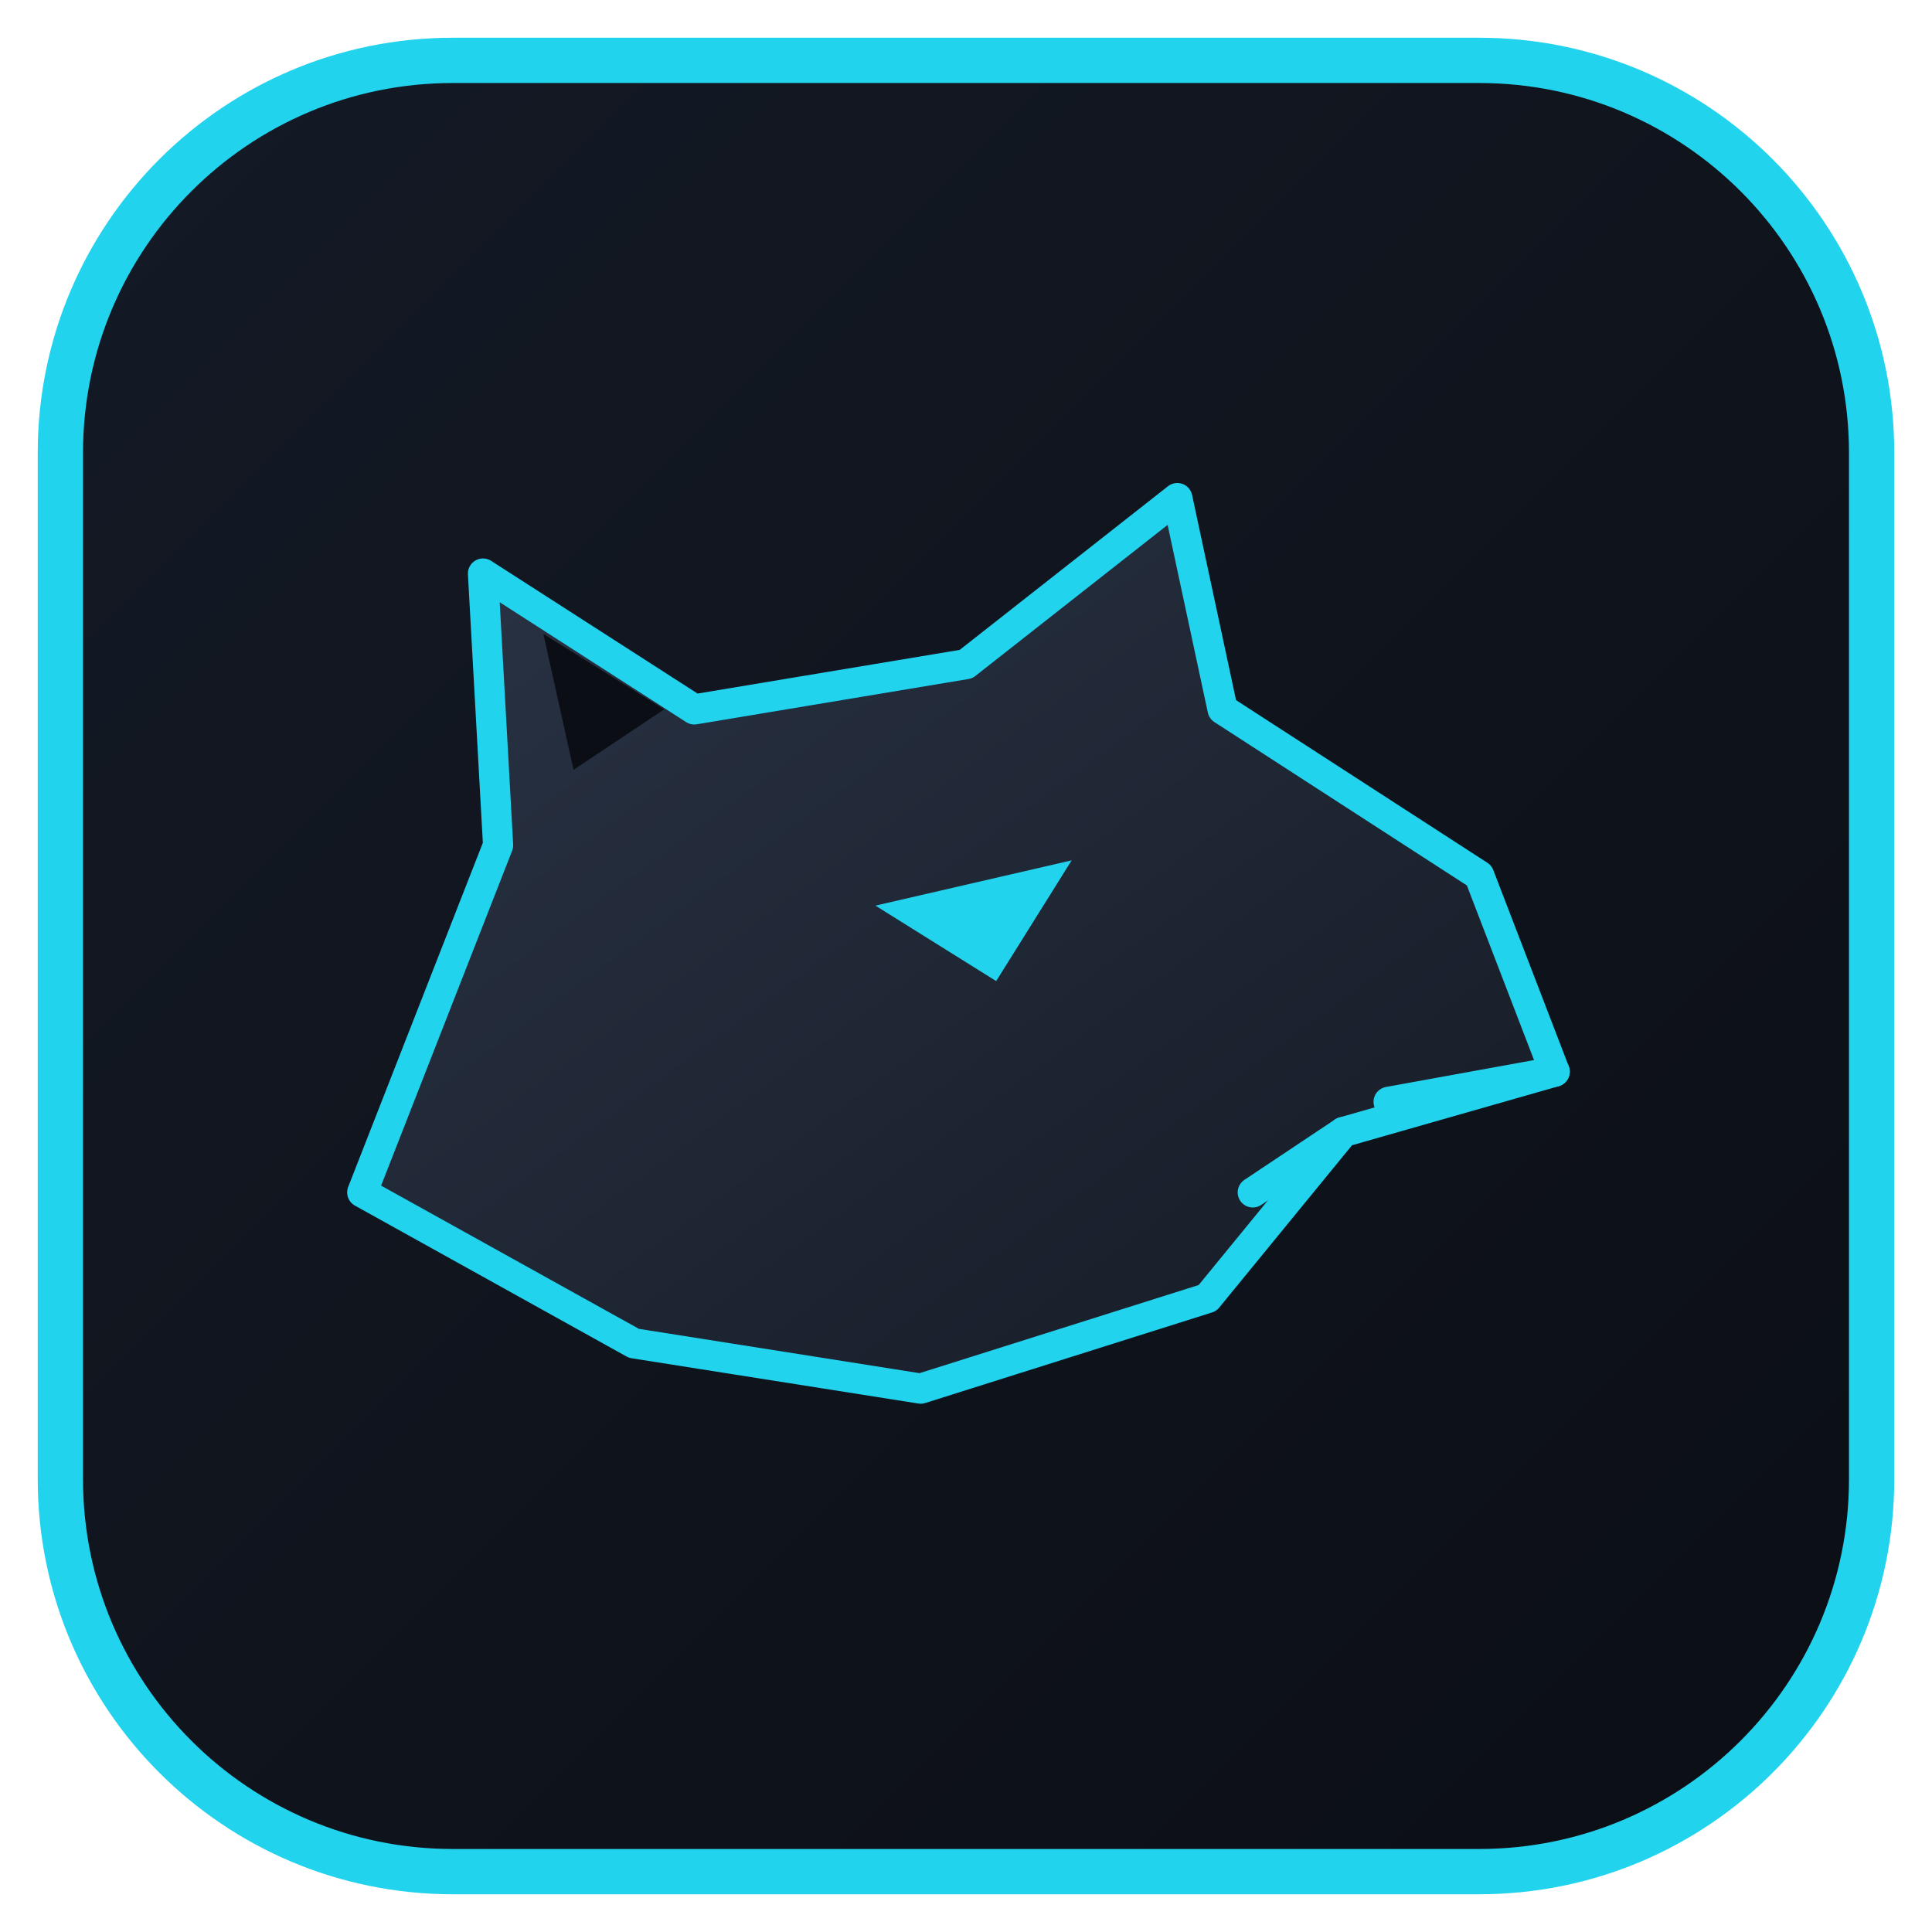
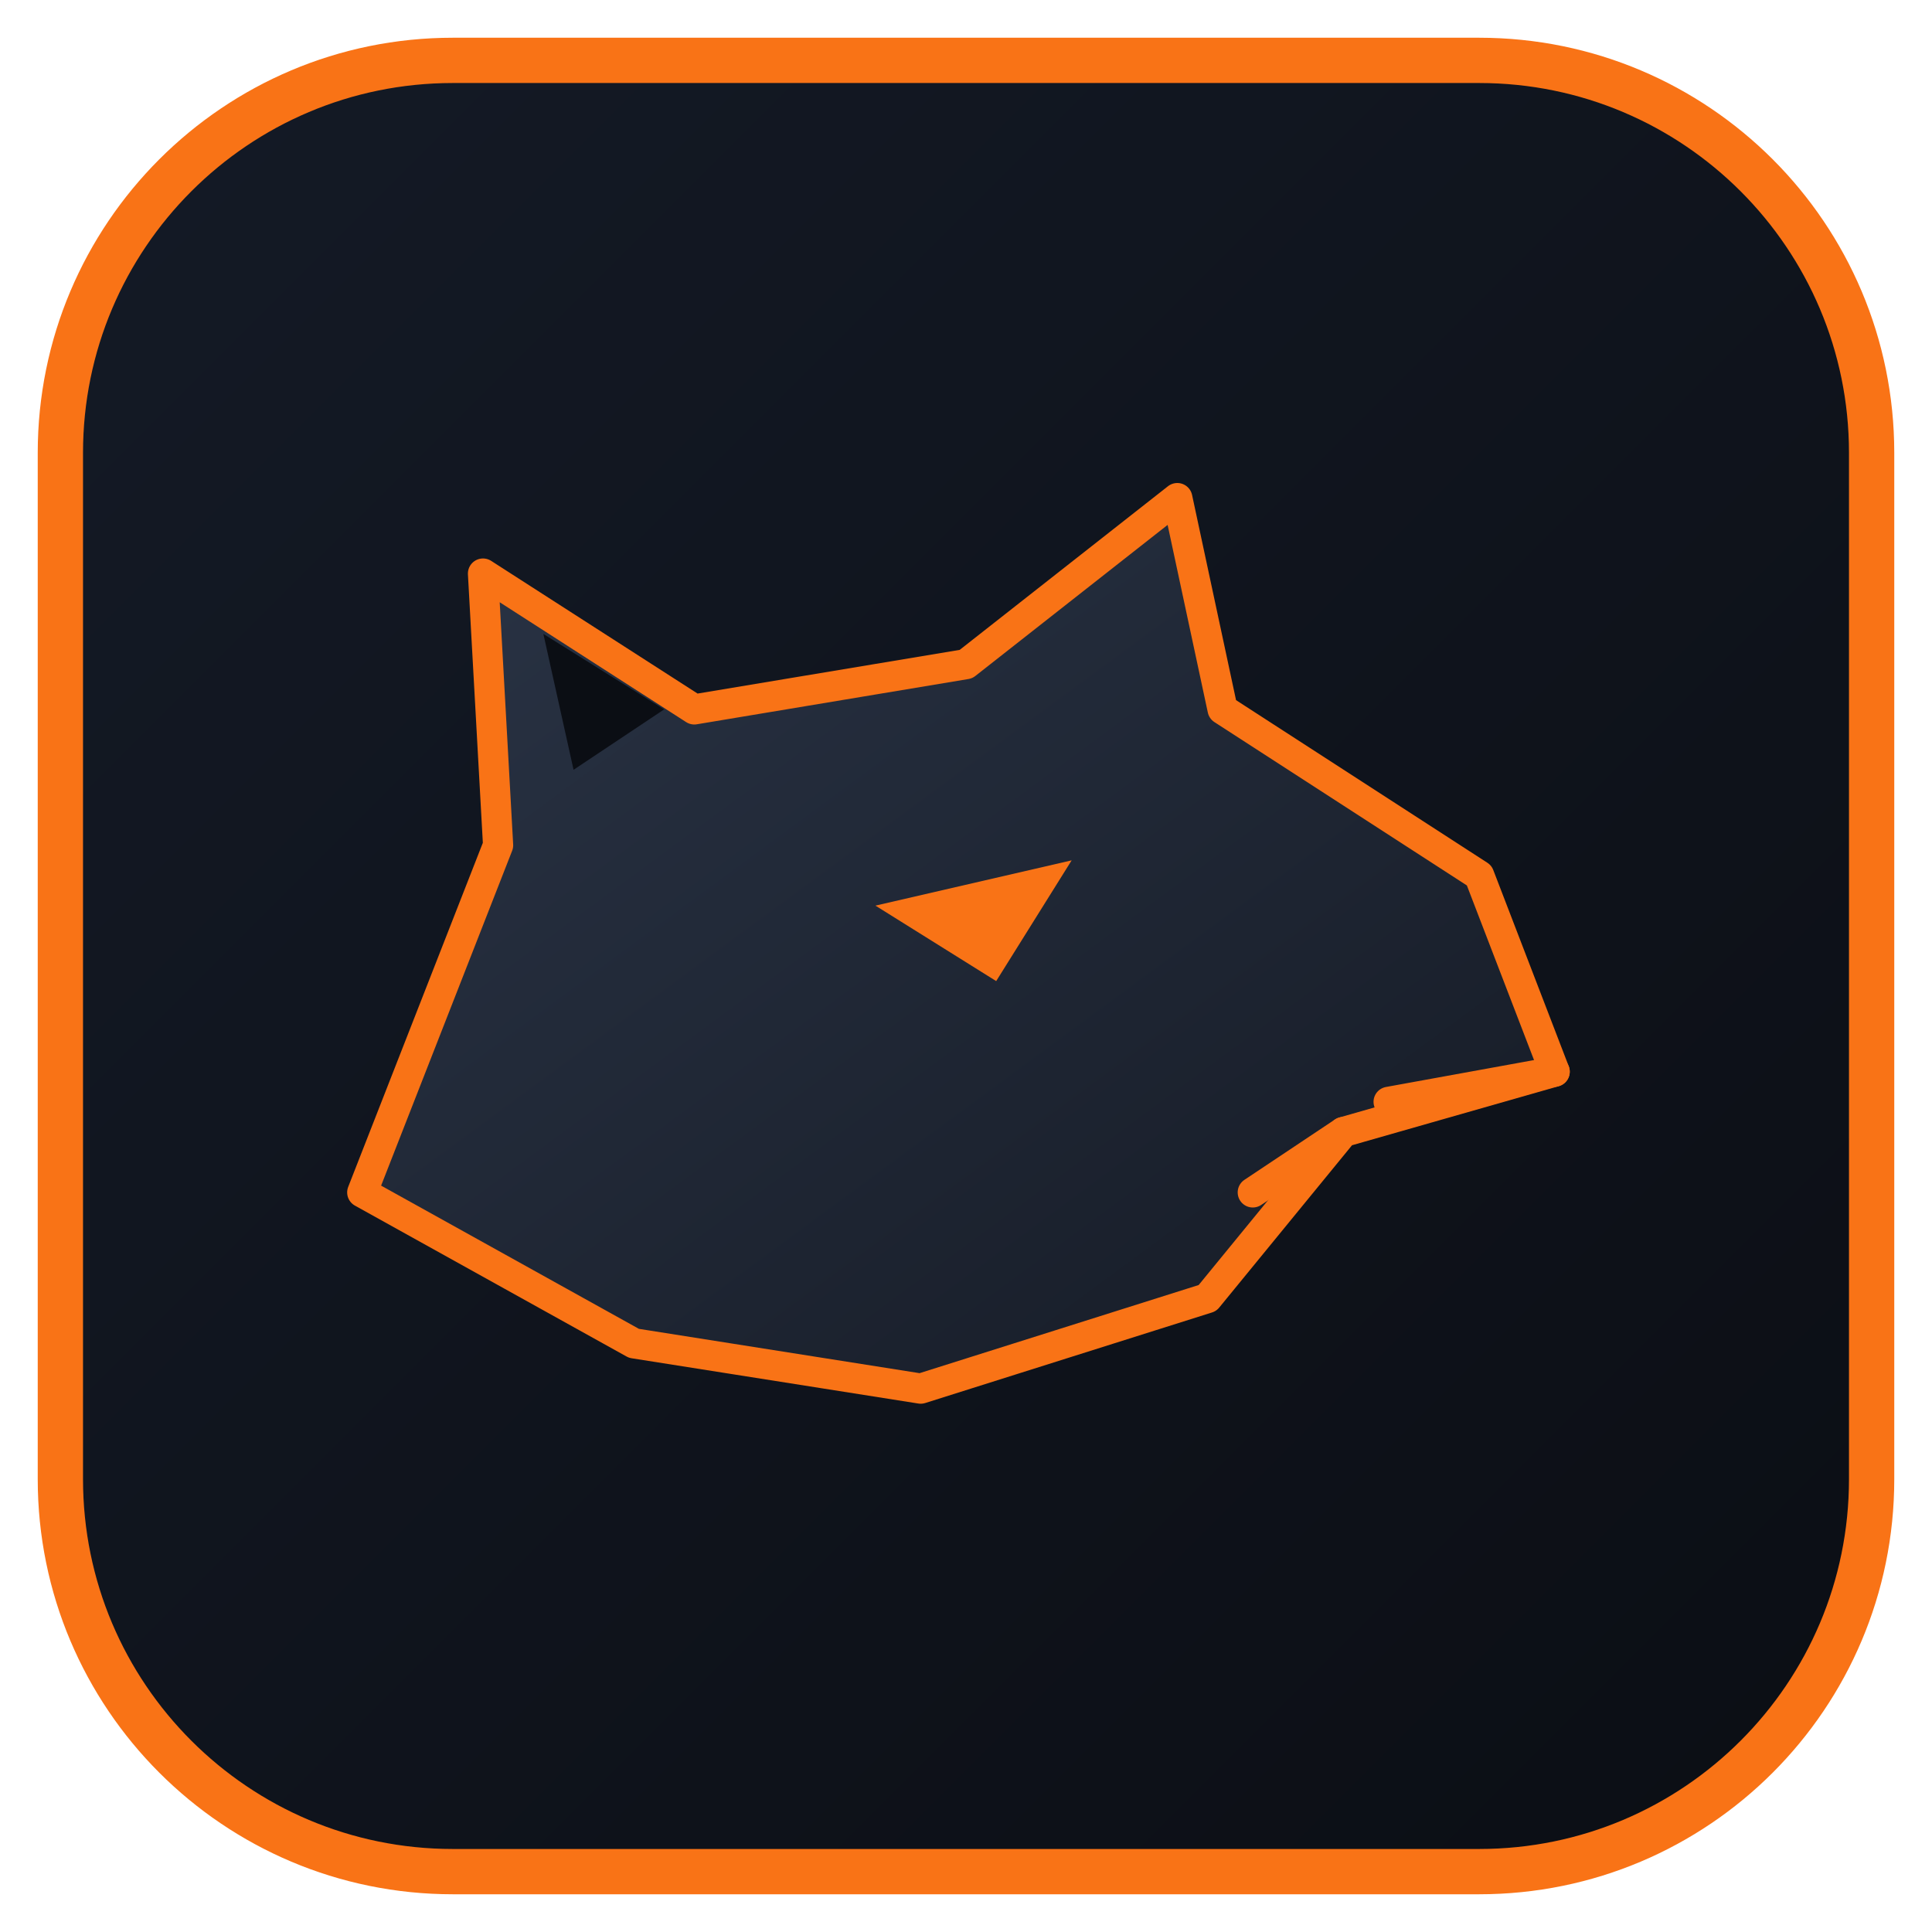
<svg xmlns="http://www.w3.org/2000/svg" width="256" height="256" viewBox="0 0 256 256">
  <defs>
    <linearGradient id="tile" x1="0" y1="0" x2="1" y2="1">
      <stop offset="0" stop-color="#141a26" />
      <stop offset="1" stop-color="#0b0e14" />
    </linearGradient>
    <linearGradient id="cat" x1="0" y1="0" x2="1" y2="1">
      <stop offset="0" stop-color="#2a3446" />
      <stop offset="1" stop-color="#151a24" />
    </linearGradient>
  </defs>
-   <rect x="8" y="8" width="240" height="240" rx="52" fill="url(#tile)" stroke="#22d3ee" stroke-width="6" />
-   <path fill="url(#cat)" stroke="#22d3ee" stroke-width="4" stroke-linejoin="round" d="     M 48 158     L 66 112     L 64 76     L 92 94     L 128 88     L 156 66     L 162 94     L 196 116     L 206 142     L 178 150     L 160 172     L 122 184     L 84 178     Z" />
+   <rect x="8" y="8" width="240" height="240" rx="52" fill="url(#tile)" stroke="#f97316" stroke-width="6" />
+   <path fill="url(#cat)" stroke="#f97316" stroke-width="4" stroke-linejoin="round" d="     M 48 158     L 66 112     L 64 76     L 92 94     L 128 88     L 156 66     L 162 94     L 196 116     L 206 142     L 178 150     L 160 172     L 122 184     L 84 178     Z" />
  <path fill="#0b0e14" d="M 72 84 L 88 94 L 76 102 Z" />
-   <path fill="#22d3ee" d="M 116 120 L 142 114 L 132 130 Z" />
-   <path fill="none" stroke="#22d3ee" stroke-width="4" stroke-linecap="round" d="M 206 142 L 184 146 M 178 150 L 166 158" />
+   <path fill="#f97316" d="M 116 120 L 142 114 L 132 130 Z" />
+   <path fill="none" stroke="#f97316" stroke-width="4" stroke-linecap="round" d="M 206 142 L 184 146 M 178 150 L 166 158" />
</svg>
